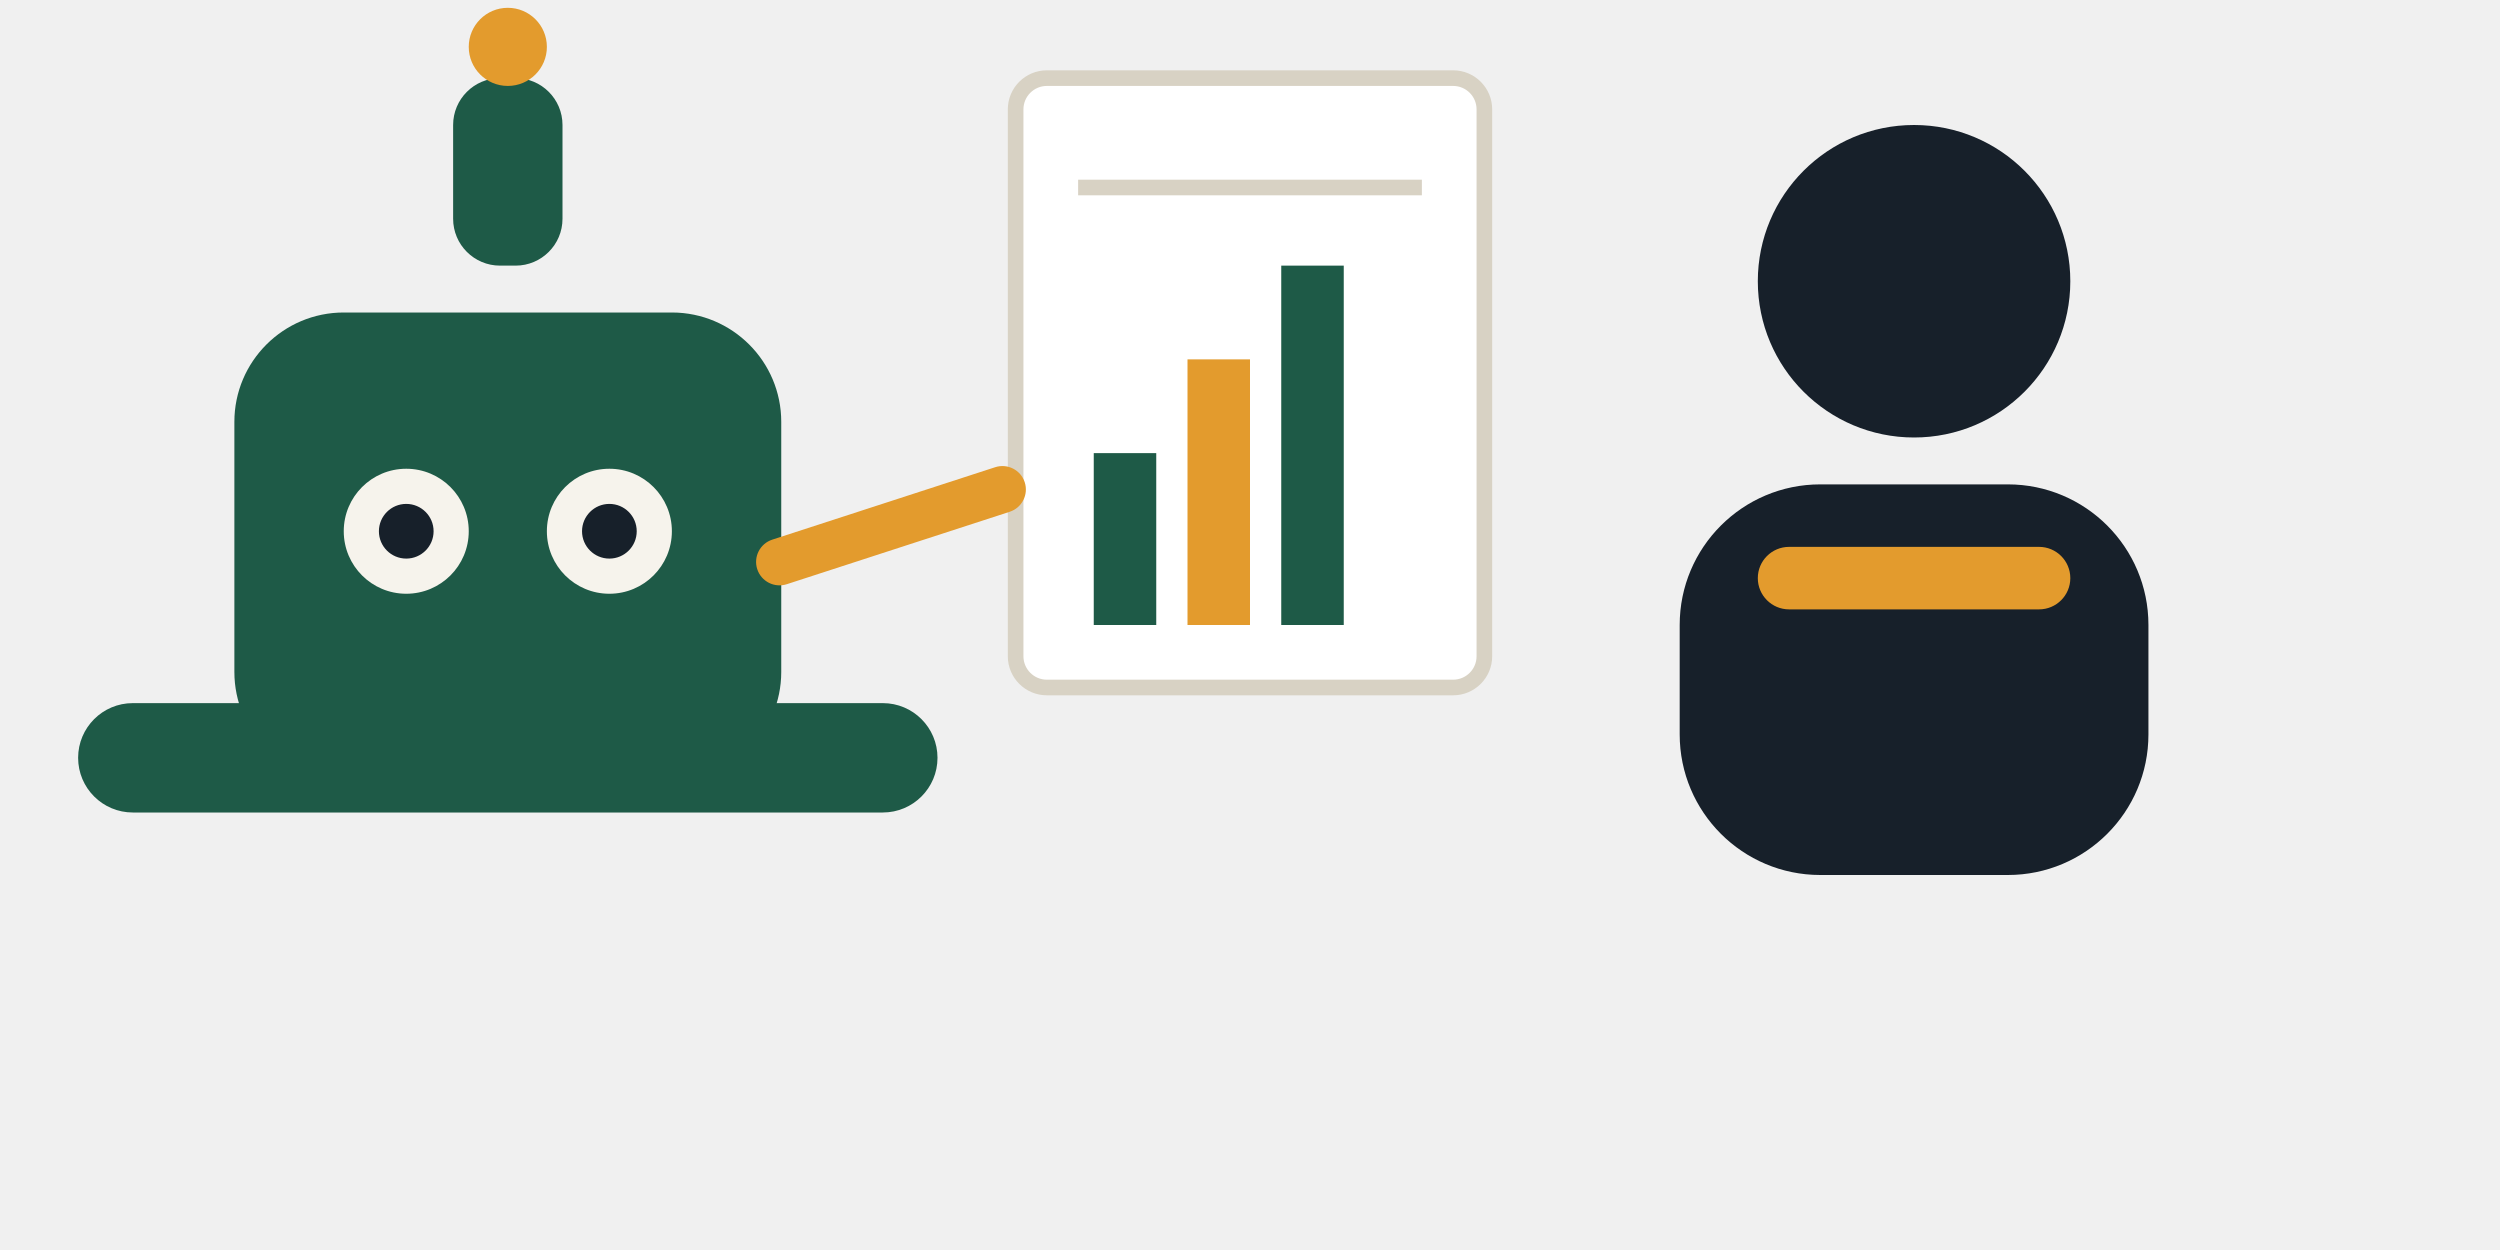
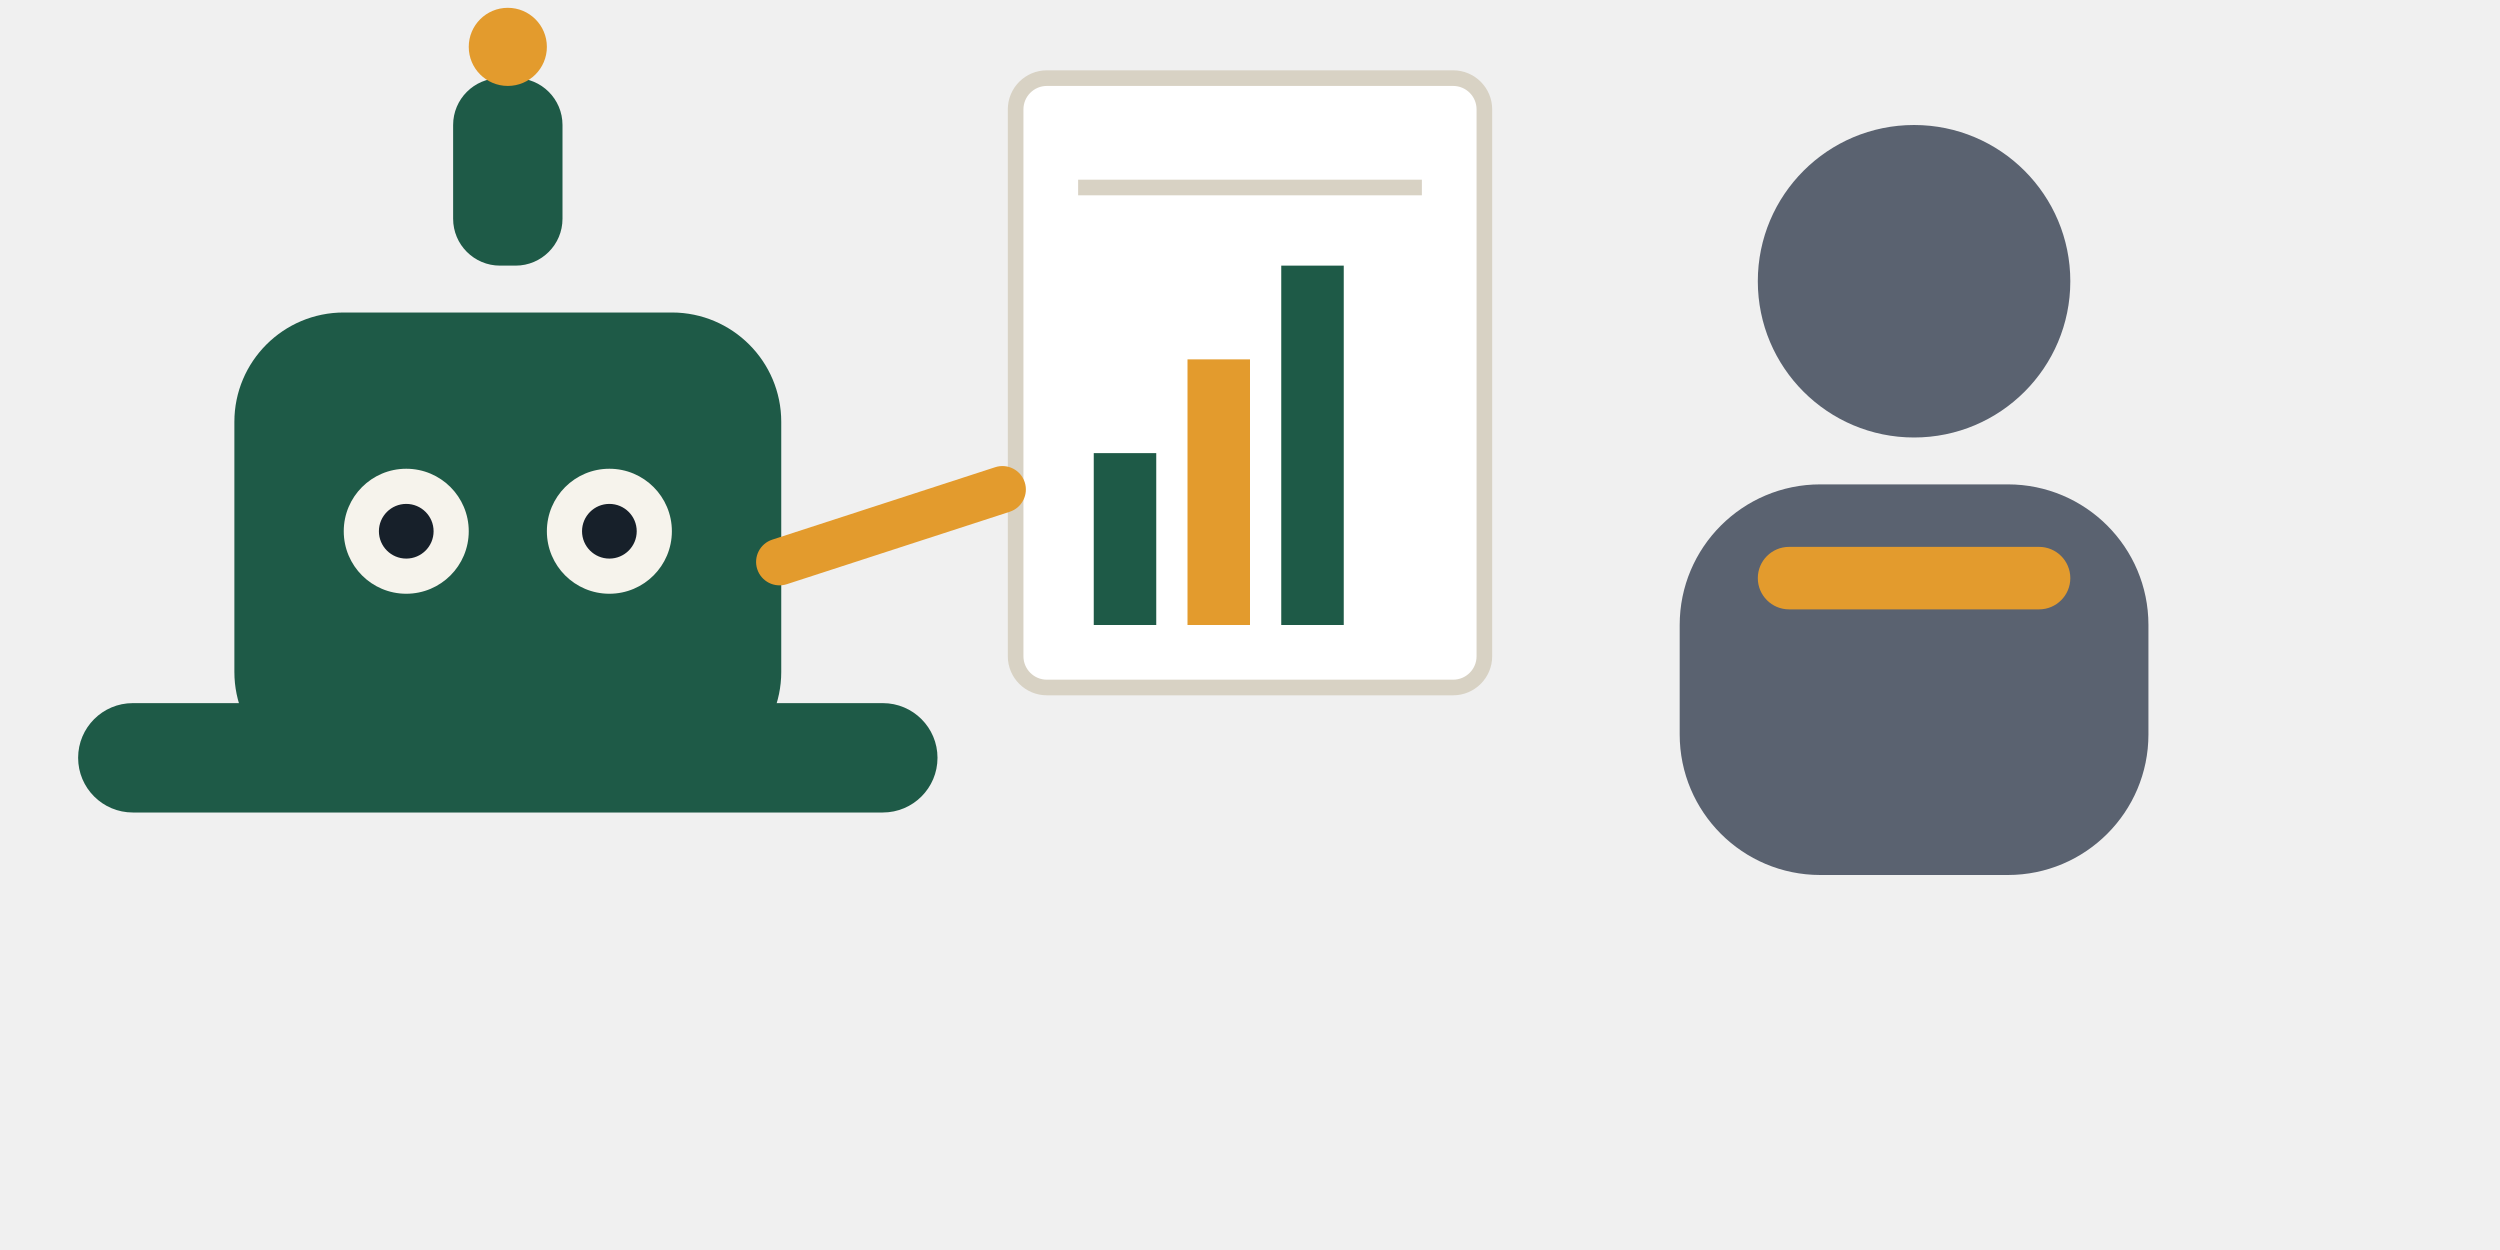
<svg xmlns="http://www.w3.org/2000/svg" viewBox="0 0 320 160">
  <rect x="130" y="10" width="60" height="78" rx="4" fill="#FFFFFF" stroke="#D8D2C4" stroke-width="2" />
  <rect x="140" y="58" width="8" height="22" fill="#1E5A47" />
  <rect x="152" y="46" width="8" height="34" fill="#E39B2D" />
  <rect x="164" y="34" width="8" height="46" fill="#1E5A47" />
  <line x1="138" y1="24" x2="182" y2="24" stroke="#D8D2C4" stroke-width="2" />
  <g>
    <rect x="30" y="40" width="70" height="60" rx="14" fill="#1E5A47" />
    <circle cx="52" cy="68" r="8" fill="#F6F3EC" />
    <circle cx="78" cy="68" r="8" fill="#F6F3EC" />
    <circle cx="52" cy="68" r="3.5" fill="#17202A" />
    <circle cx="78" cy="68" r="3.5" fill="#17202A" />
    <rect x="58" y="10" width="14" height="24" rx="6" fill="#1E5A47" />
    <circle cx="65" cy="6" r="5" fill="#E39B2D" />
    <rect x="10" y="90" width="110" height="14" rx="7" fill="#1E5A47" />
    <rect x="96" y="70" width="36" height="6" rx="3" fill="#E39B2D" transform="rotate(-18 96 70)" />
  </g>
  <g>
-     <circle cx="245" cy="36" r="20" fill="#17202A" />
-     <rect x="215" y="62" width="60" height="50" rx="18" fill="#17202A" />
+     <circle cx="245" cy="36" r="20" fill="#5A6270" />
+     <rect x="215" y="62" width="60" height="50" rx="18" fill="#5A6270" />
    <rect x="225" y="70" width="40" height="8" rx="4" fill="#E39B2D" />
  </g>
</svg>
